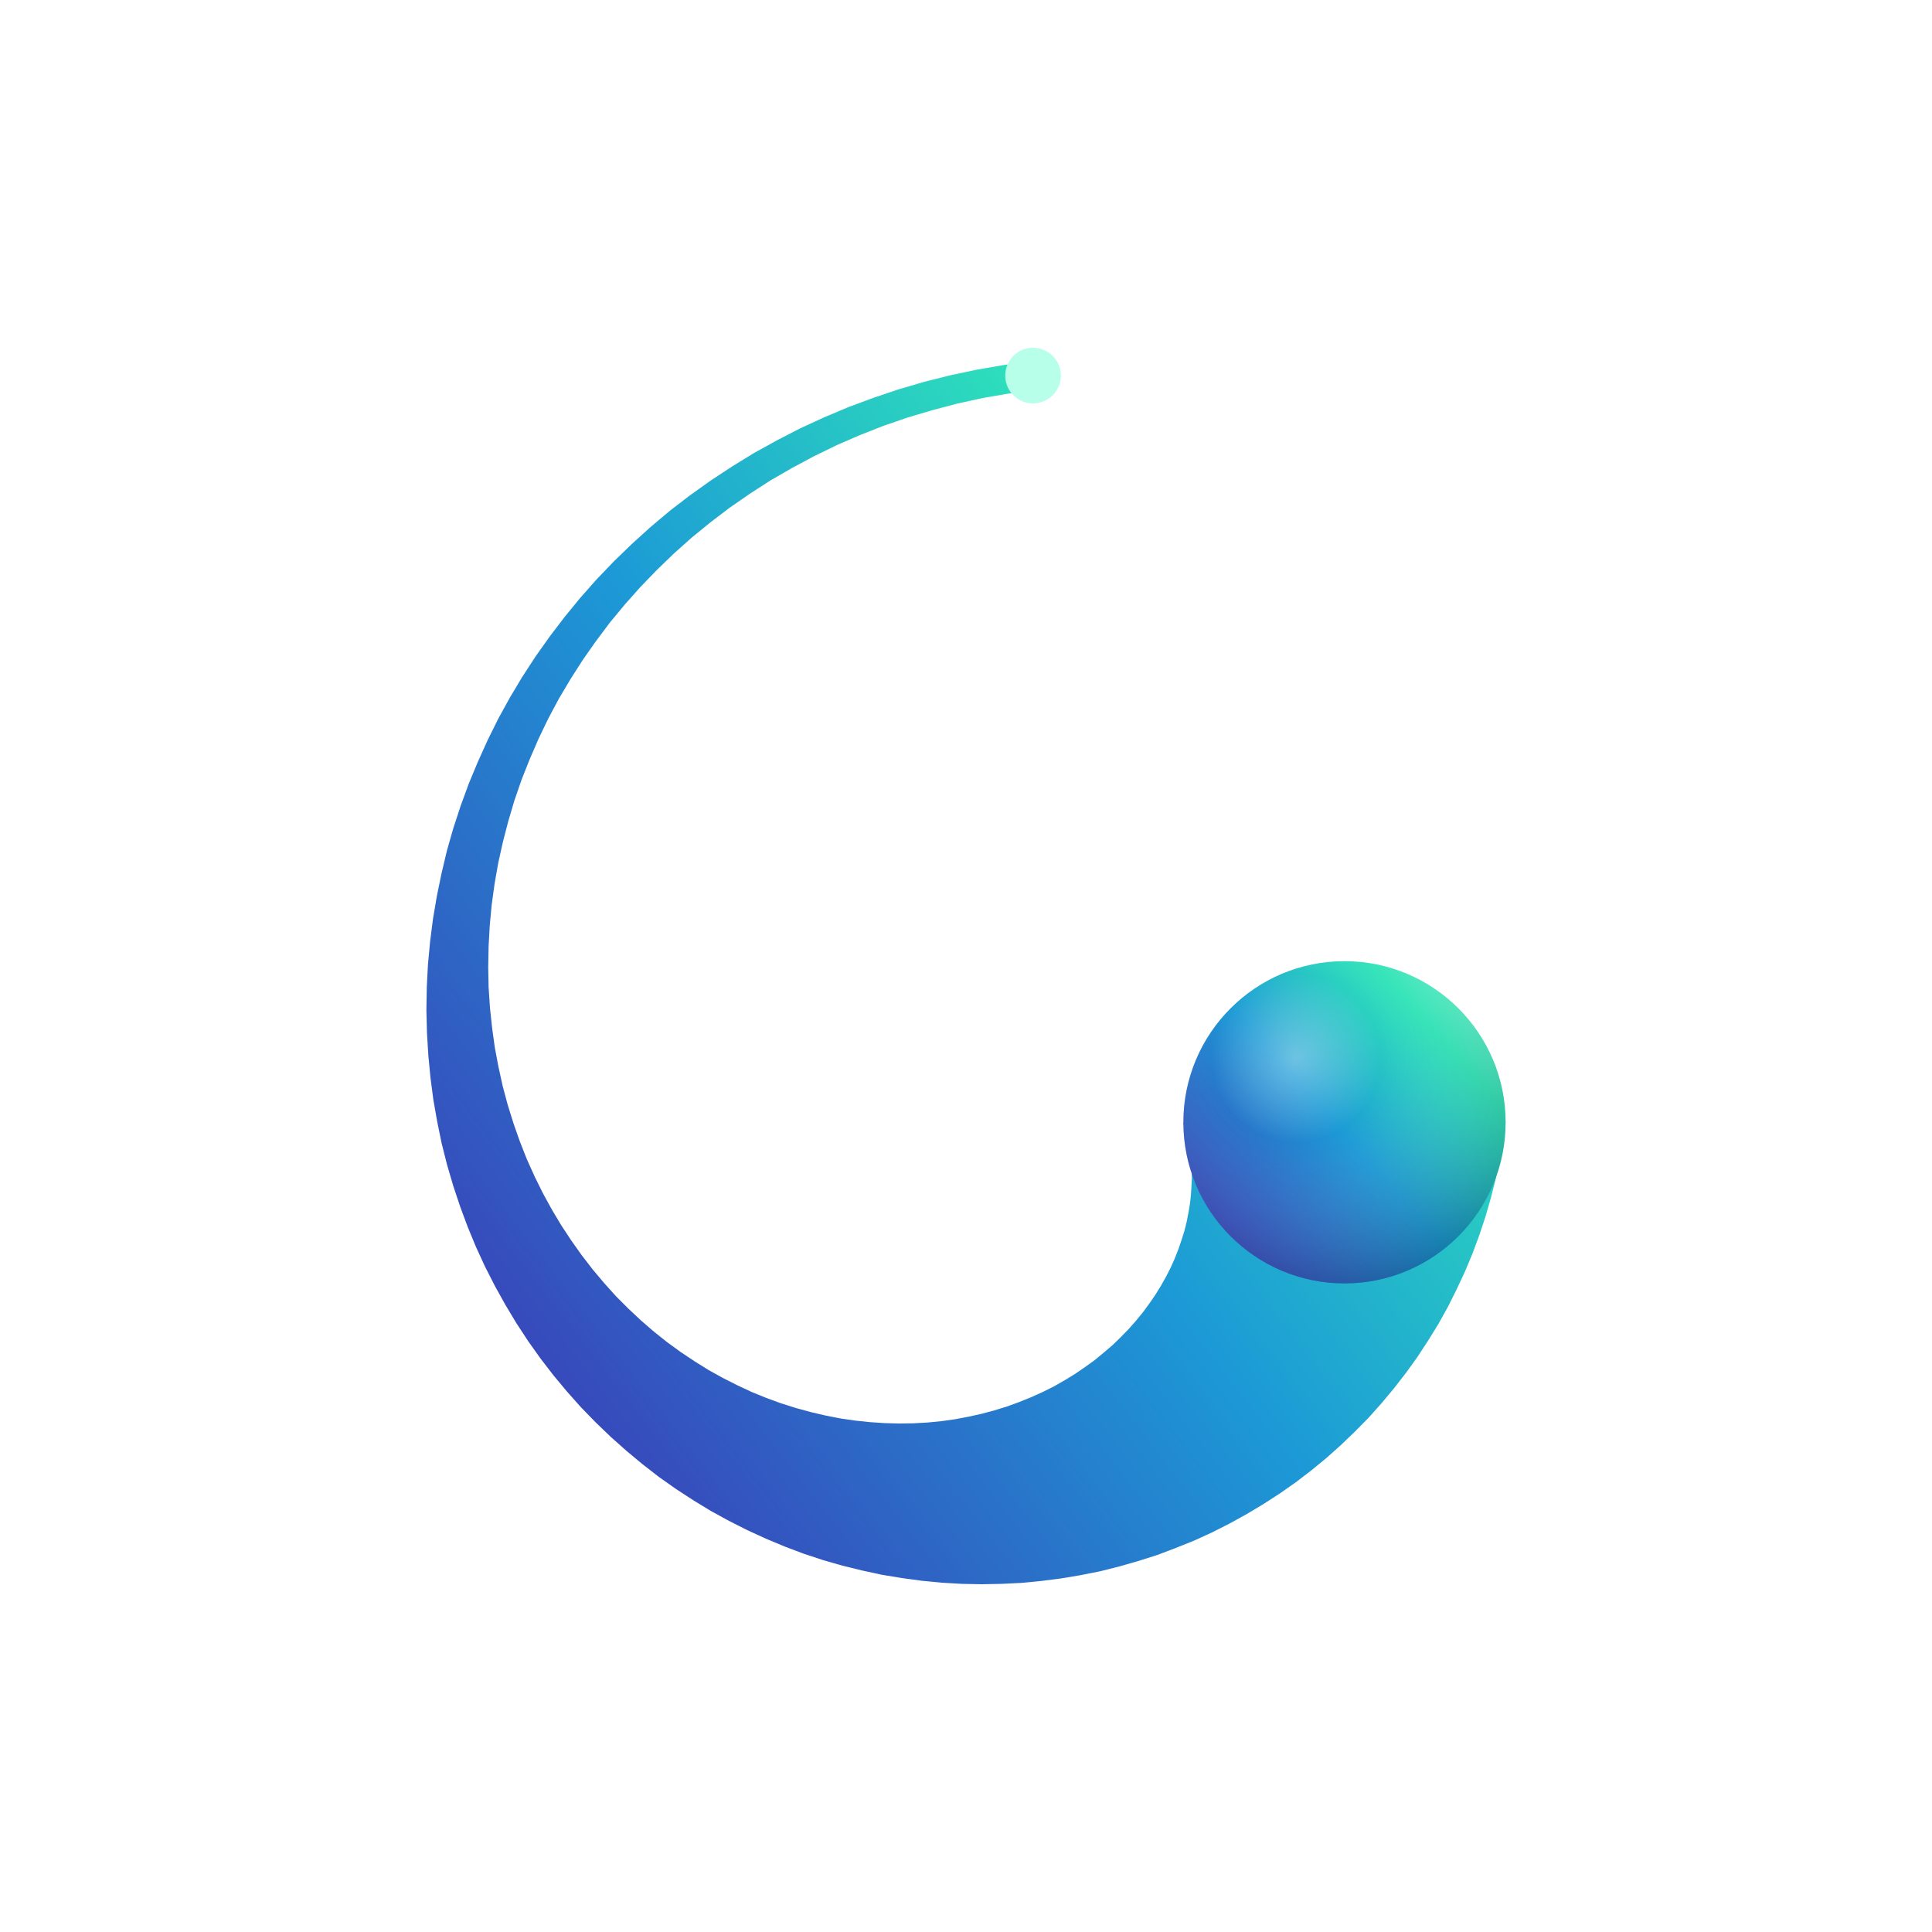
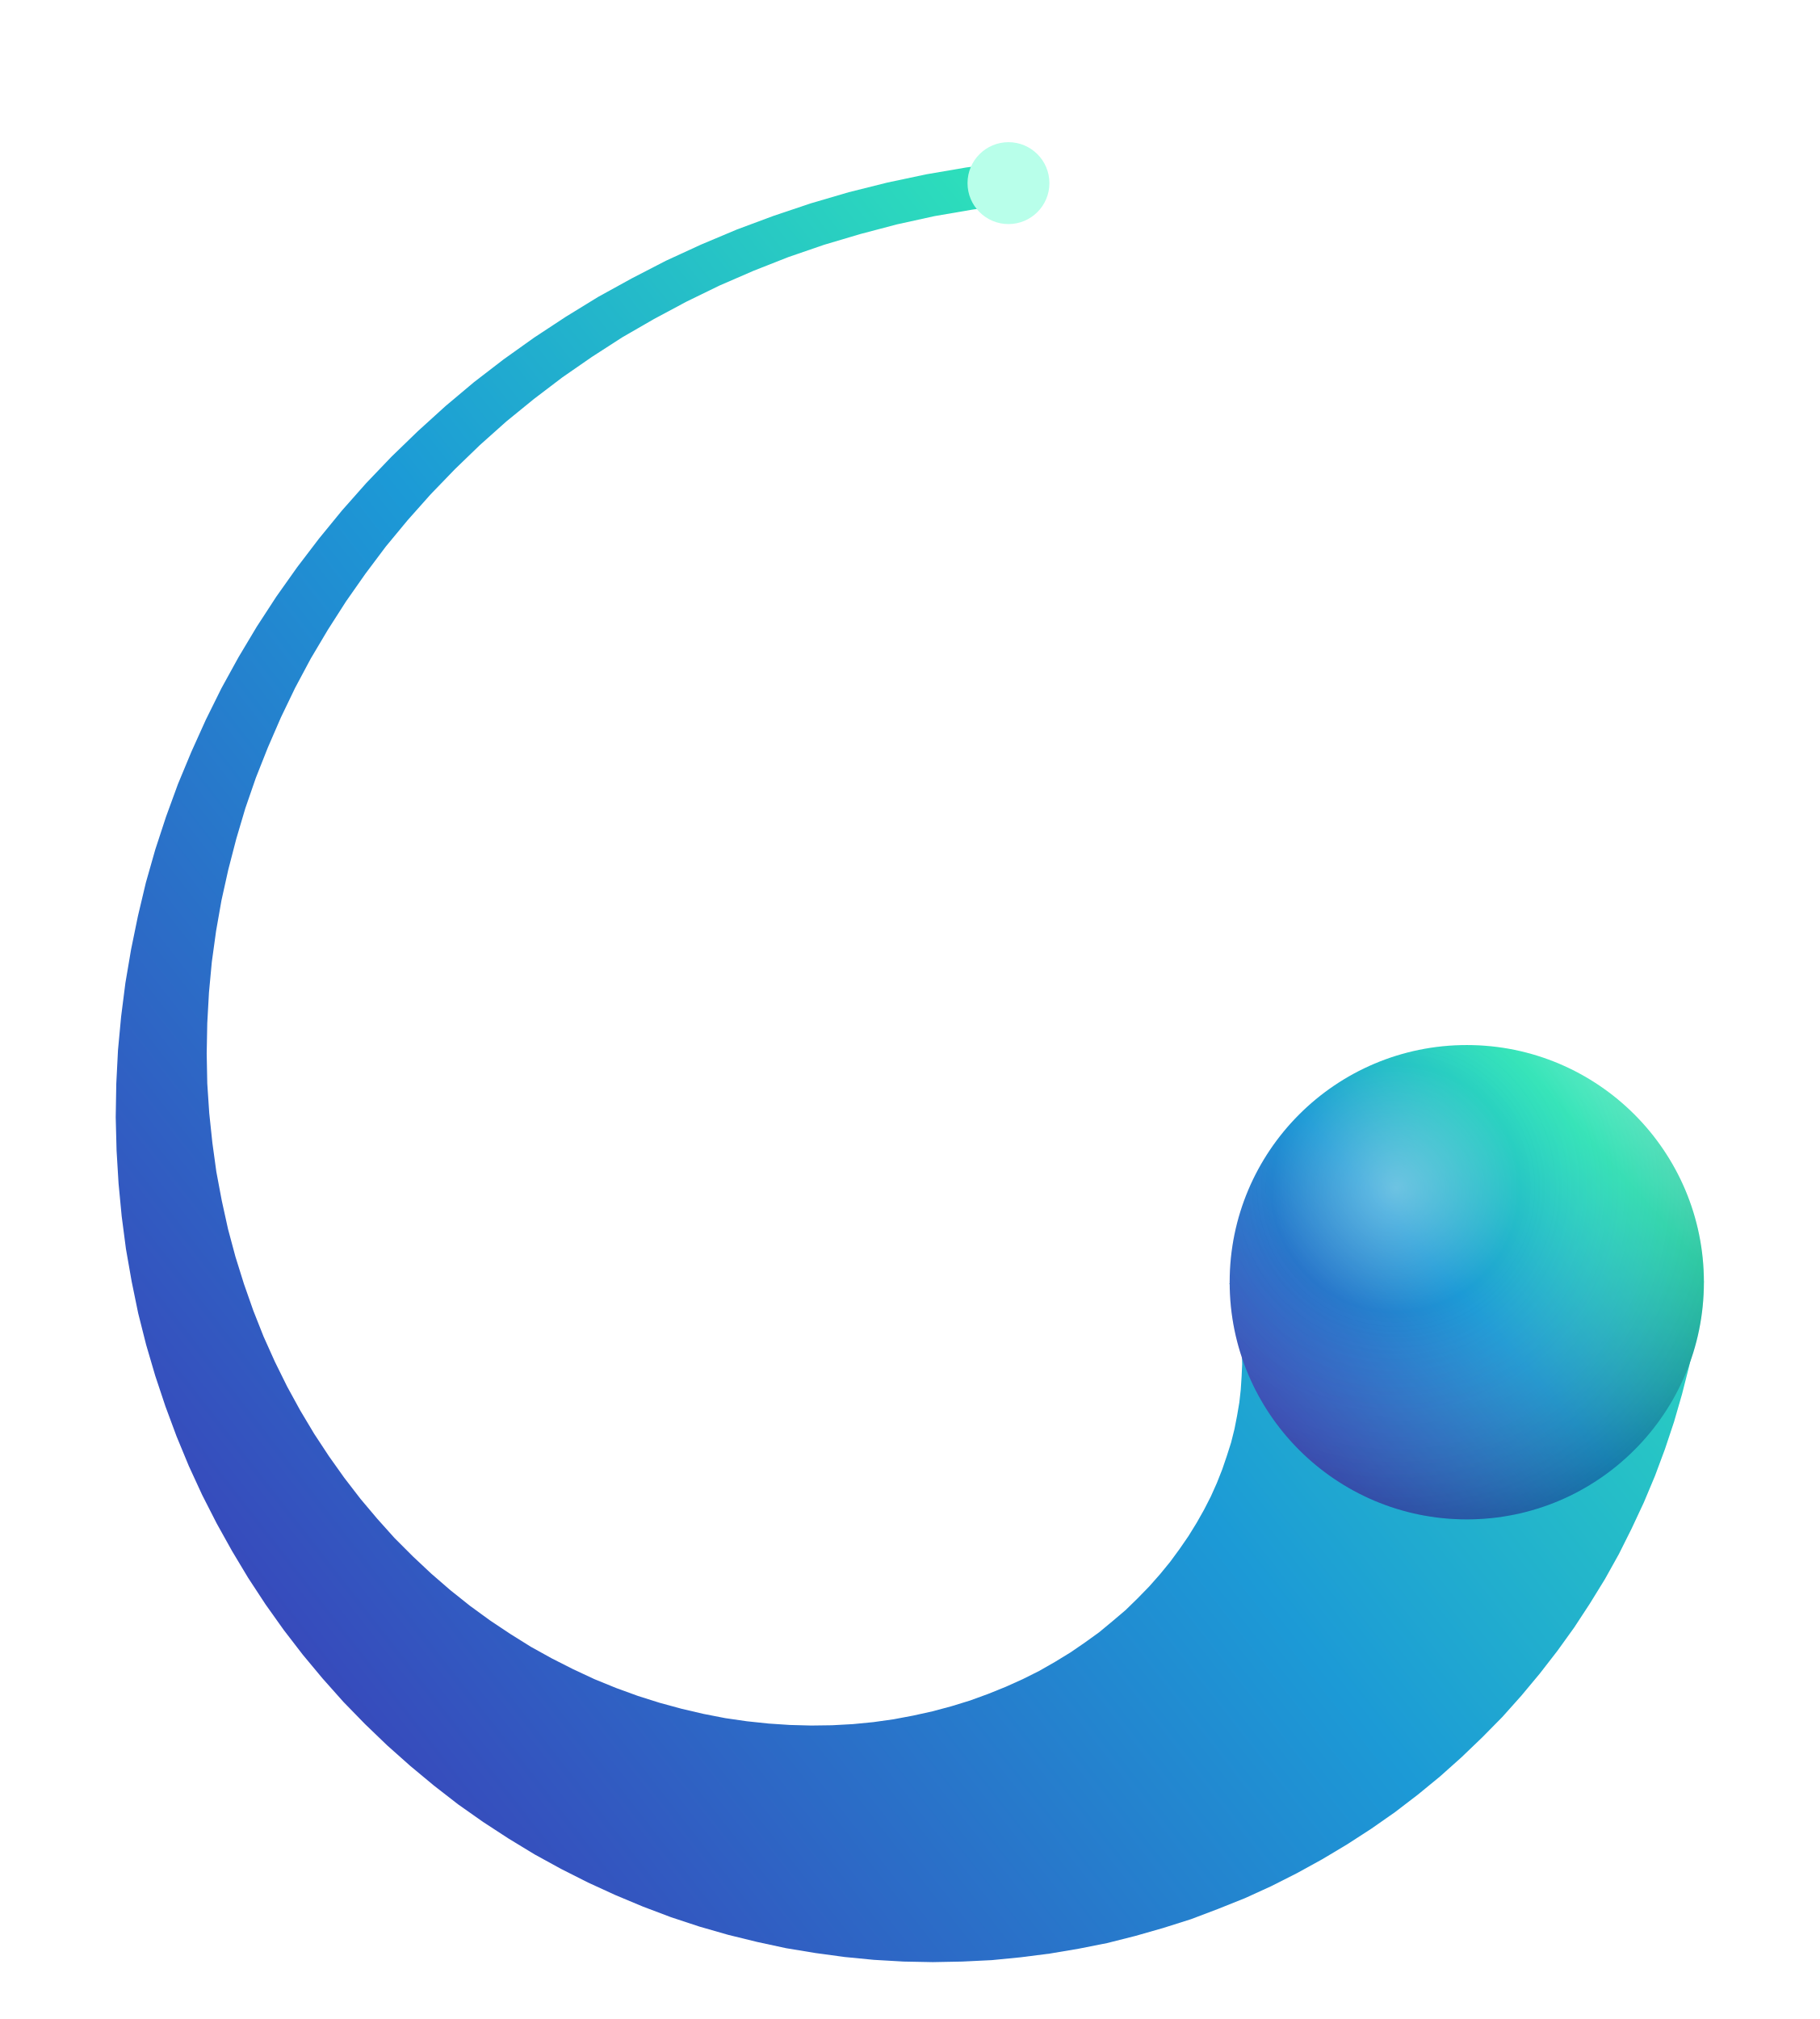
- <svg xmlns="http://www.w3.org/2000/svg" viewBox="0 0 100 100">
+ <svg xmlns="http://www.w3.org/2000/svg" viewBox="18 13 64 71">
  <defs>
    <linearGradient id="grad" x1="0.05" y1="0.85" x2="0.95" y2="0.05">
      <stop offset="0" stop-color="#3B3FB8" />
      <stop offset="0.45" stop-color="#1C9AD6" />
      <stop offset="0.8" stop-color="#2FE6B8" />
      <stop offset="1" stop-color="#7DFFD6" />
    </linearGradient>
    <radialGradient id="ballshade" cx="0.35" cy="0.3" r="0.75">
      <stop offset="0" stop-color="#FFFFFF" stop-opacity="0.35" />
      <stop offset="0.35" stop-color="#FFFFFF" stop-opacity="0" />
      <stop offset="1" stop-color="#00131A" stop-opacity="0.22" />
    </radialGradient>
  </defs>
  <path d="M 61.24 58.13 L 61.36 58.50 L 61.46 58.88 L 61.54 59.28 L 61.60 59.69 L 61.65 60.10 L 61.68 60.53 L 61.69 60.97 L 61.67 61.41 L 61.64 61.87 L 61.59 62.32 L 61.51 62.79 L 61.42 63.25 L 61.30 63.73 L 61.15 64.20 L 60.99 64.67 L 60.80 65.15 L 60.59 65.62 L 60.35 66.09 L 60.09 66.55 L 59.80 67.02 L 59.49 67.47 L 59.16 67.92 L 58.80 68.36 L 58.42 68.79 L 58.01 69.21 L 57.59 69.62 L 57.13 70.01 L 56.66 70.40 L 56.16 70.76 L 55.65 71.11 L 55.11 71.44 L 54.55 71.76 L 53.97 72.05 L 53.37 72.32 L 52.75 72.57 L 52.12 72.80 L 51.47 73.00 L 50.80 73.18 L 50.12 73.33 L 49.43 73.46 L 48.72 73.56 L 48.00 73.63 L 47.27 73.67 L 46.53 73.68 L 45.78 73.66 L 45.03 73.61 L 44.27 73.53 L 43.51 73.42 L 42.74 73.27 L 41.97 73.09 L 41.20 72.88 L 40.44 72.64 L 39.67 72.36 L 38.91 72.05 L 38.16 71.70 L 37.41 71.32 L 36.67 70.91 L 35.95 70.46 L 35.23 69.98 L 34.53 69.47 L 33.84 68.92 L 33.17 68.34 L 32.52 67.73 L 31.88 67.09 L 31.27 66.41 L 30.68 65.71 L 30.11 64.97 L 29.57 64.21 L 29.05 63.42 L 28.56 62.60 L 28.10 61.76 L 27.67 60.89 L 27.27 60.00 L 26.91 59.09 L 26.58 58.15 L 26.28 57.19 L 26.02 56.22 L 25.80 55.22 L 25.61 54.21 L 25.47 53.19 L 25.36 52.15 L 25.29 51.10 L 25.27 50.05 L 25.29 48.98 L 25.35 47.90 L 25.45 46.83 L 25.60 45.74 L 25.79 44.66 L 26.03 43.58 L 26.31 42.50 L 26.63 41.42 L 27.00 40.35 L 27.42 39.29 L 27.88 38.23 L 28.38 37.19 L 28.93 36.16 L 29.53 35.15 L 30.17 34.15 L 30.85 33.18 L 31.57 32.22 L 32.34 31.29 L 33.15 30.38 L 34.00 29.50 L 34.88 28.65 L 35.81 27.82 L 36.78 27.03 L 37.78 26.27 L 38.82 25.55 L 39.89 24.86 L 41.00 24.22 L 42.14 23.61 L 43.31 23.04 L 44.51 22.52 L 45.73 22.04 L 46.98 21.61 L 48.26 21.23 L 49.55 20.89 L 50.87 20.60 L 52.21 20.37 L 53.56 20.18 L 53.39 18.70 L 51.98 18.89 L 50.58 19.13 L 49.21 19.42 L 47.85 19.76 L 46.52 20.15 L 45.21 20.59 L 43.92 21.07 L 42.66 21.60 L 41.42 22.17 L 40.22 22.79 L 39.04 23.44 L 37.90 24.14 L 36.79 24.87 L 35.71 25.64 L 34.67 26.44 L 33.67 27.28 L 32.70 28.16 L 31.77 29.06 L 30.88 29.99 L 30.03 30.95 L 29.22 31.94 L 28.45 32.95 L 27.72 33.98 L 27.03 35.04 L 26.39 36.11 L 25.79 37.20 L 25.24 38.31 L 24.73 39.44 L 24.26 40.57 L 23.84 41.72 L 23.46 42.88 L 23.13 44.04 L 22.85 45.22 L 22.61 46.39 L 22.41 47.57 L 22.26 48.75 L 22.15 49.93 L 22.09 51.11 L 22.07 52.29 L 22.10 53.46 L 22.17 54.62 L 22.28 55.77 L 22.43 56.92 L 22.63 58.06 L 22.86 59.18 L 23.14 60.29 L 23.46 61.38 L 23.82 62.46 L 24.21 63.51 L 24.64 64.55 L 25.11 65.57 L 25.62 66.57 L 26.16 67.54 L 26.73 68.49 L 27.34 69.42 L 27.98 70.32 L 28.65 71.19 L 29.35 72.03 L 30.08 72.85 L 30.84 73.63 L 31.62 74.38 L 32.43 75.10 L 33.26 75.79 L 34.11 76.45 L 34.99 77.07 L 35.88 77.65 L 36.80 78.21 L 37.73 78.72 L 38.68 79.20 L 39.64 79.64 L 40.62 80.05 L 41.60 80.42 L 42.60 80.75 L 43.61 81.04 L 44.63 81.29 L 45.65 81.51 L 46.68 81.68 L 47.71 81.82 L 48.74 81.92 L 49.78 81.98 L 50.81 82.00 L 51.85 81.98 L 52.88 81.93 L 53.90 81.83 L 54.92 81.70 L 55.93 81.53 L 56.94 81.33 L 57.93 81.08 L 58.91 80.80 L 59.89 80.49 L 60.84 80.13 L 61.79 79.75 L 62.71 79.33 L 63.62 78.87 L 64.51 78.38 L 65.38 77.86 L 66.23 77.31 L 67.06 76.73 L 67.87 76.11 L 68.65 75.47 L 69.40 74.80 L 70.13 74.10 L 70.84 73.38 L 71.51 72.63 L 72.16 71.85 L 72.78 71.05 L 73.37 70.23 L 73.92 69.39 L 74.45 68.53 L 74.94 67.65 L 75.39 66.75 L 75.82 65.83 L 76.21 64.90 L 76.56 63.96 L 76.88 63.00 L 77.16 62.03 L 77.41 61.05 L 77.62 60.06 L 77.79 59.07 L 77.93 58.06 Z" fill="url(#grad)" />
  <circle cx="69.59" cy="58.09" r="8.34" fill="url(#grad)" />
  <circle cx="69.59" cy="58.09" r="8.34" fill="url(#ballshade)" />
  <circle cx="53.47" cy="19.44" r="1.44" fill="#B8FFEA" />
</svg>
